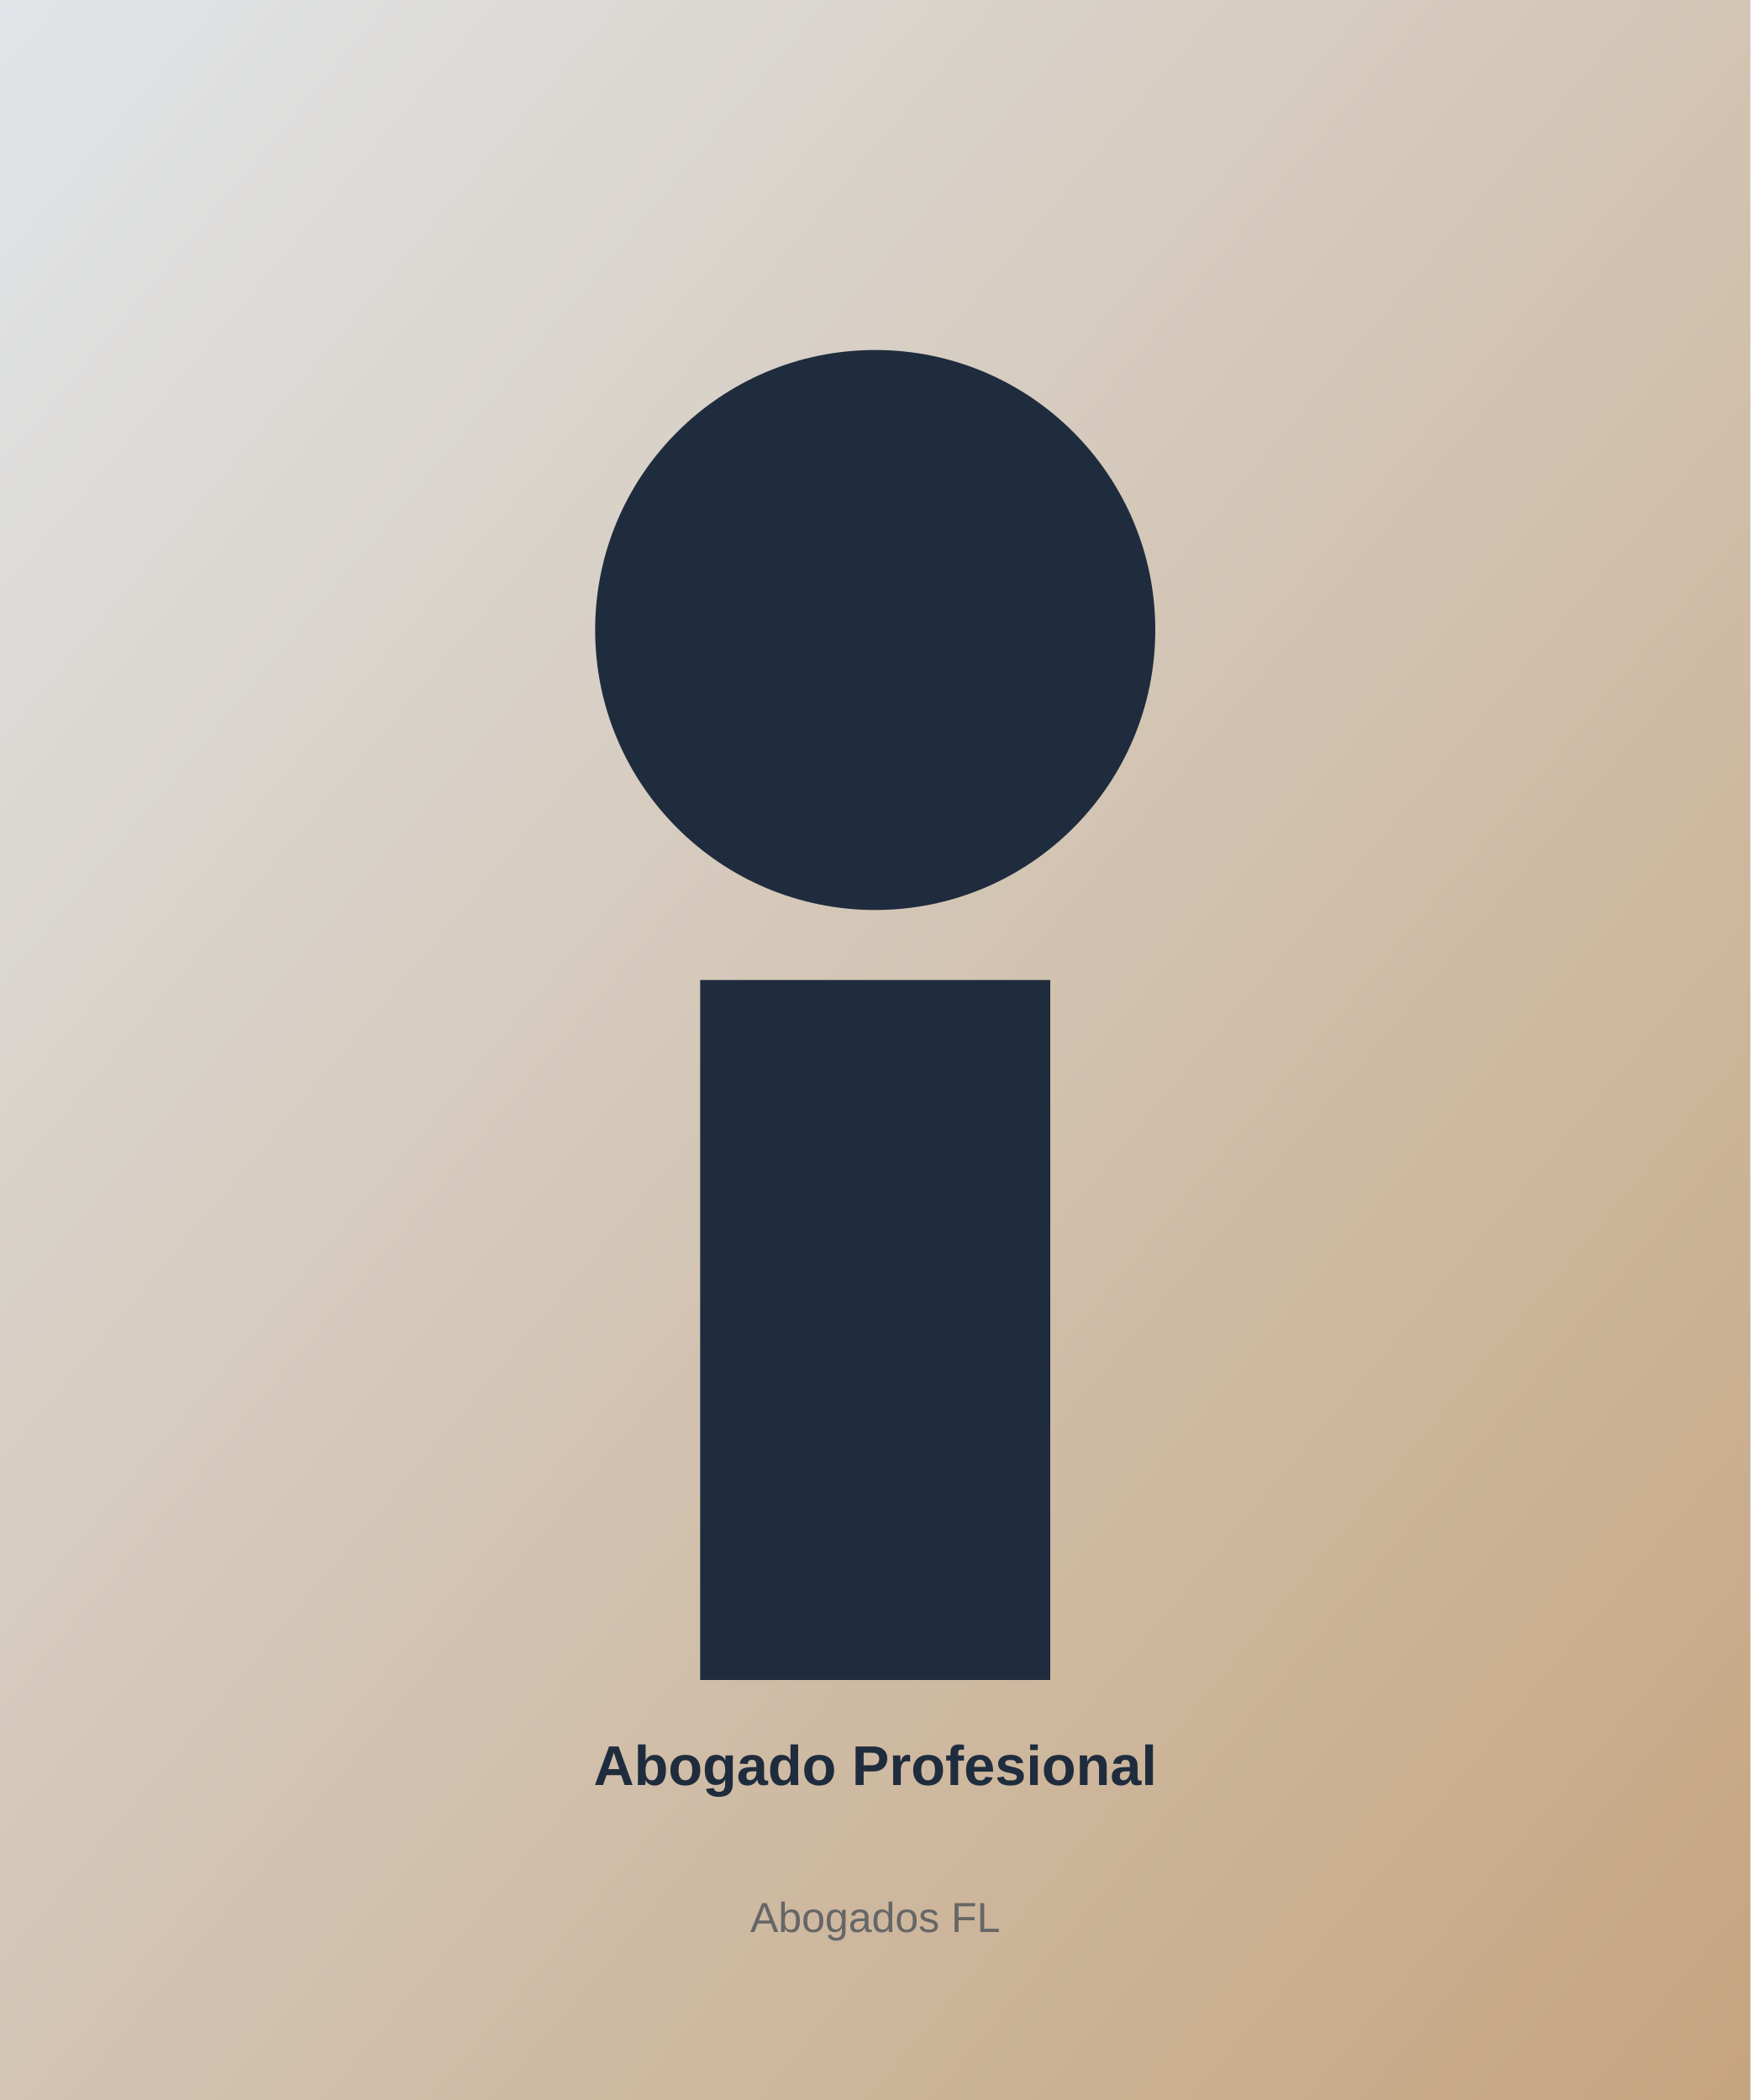
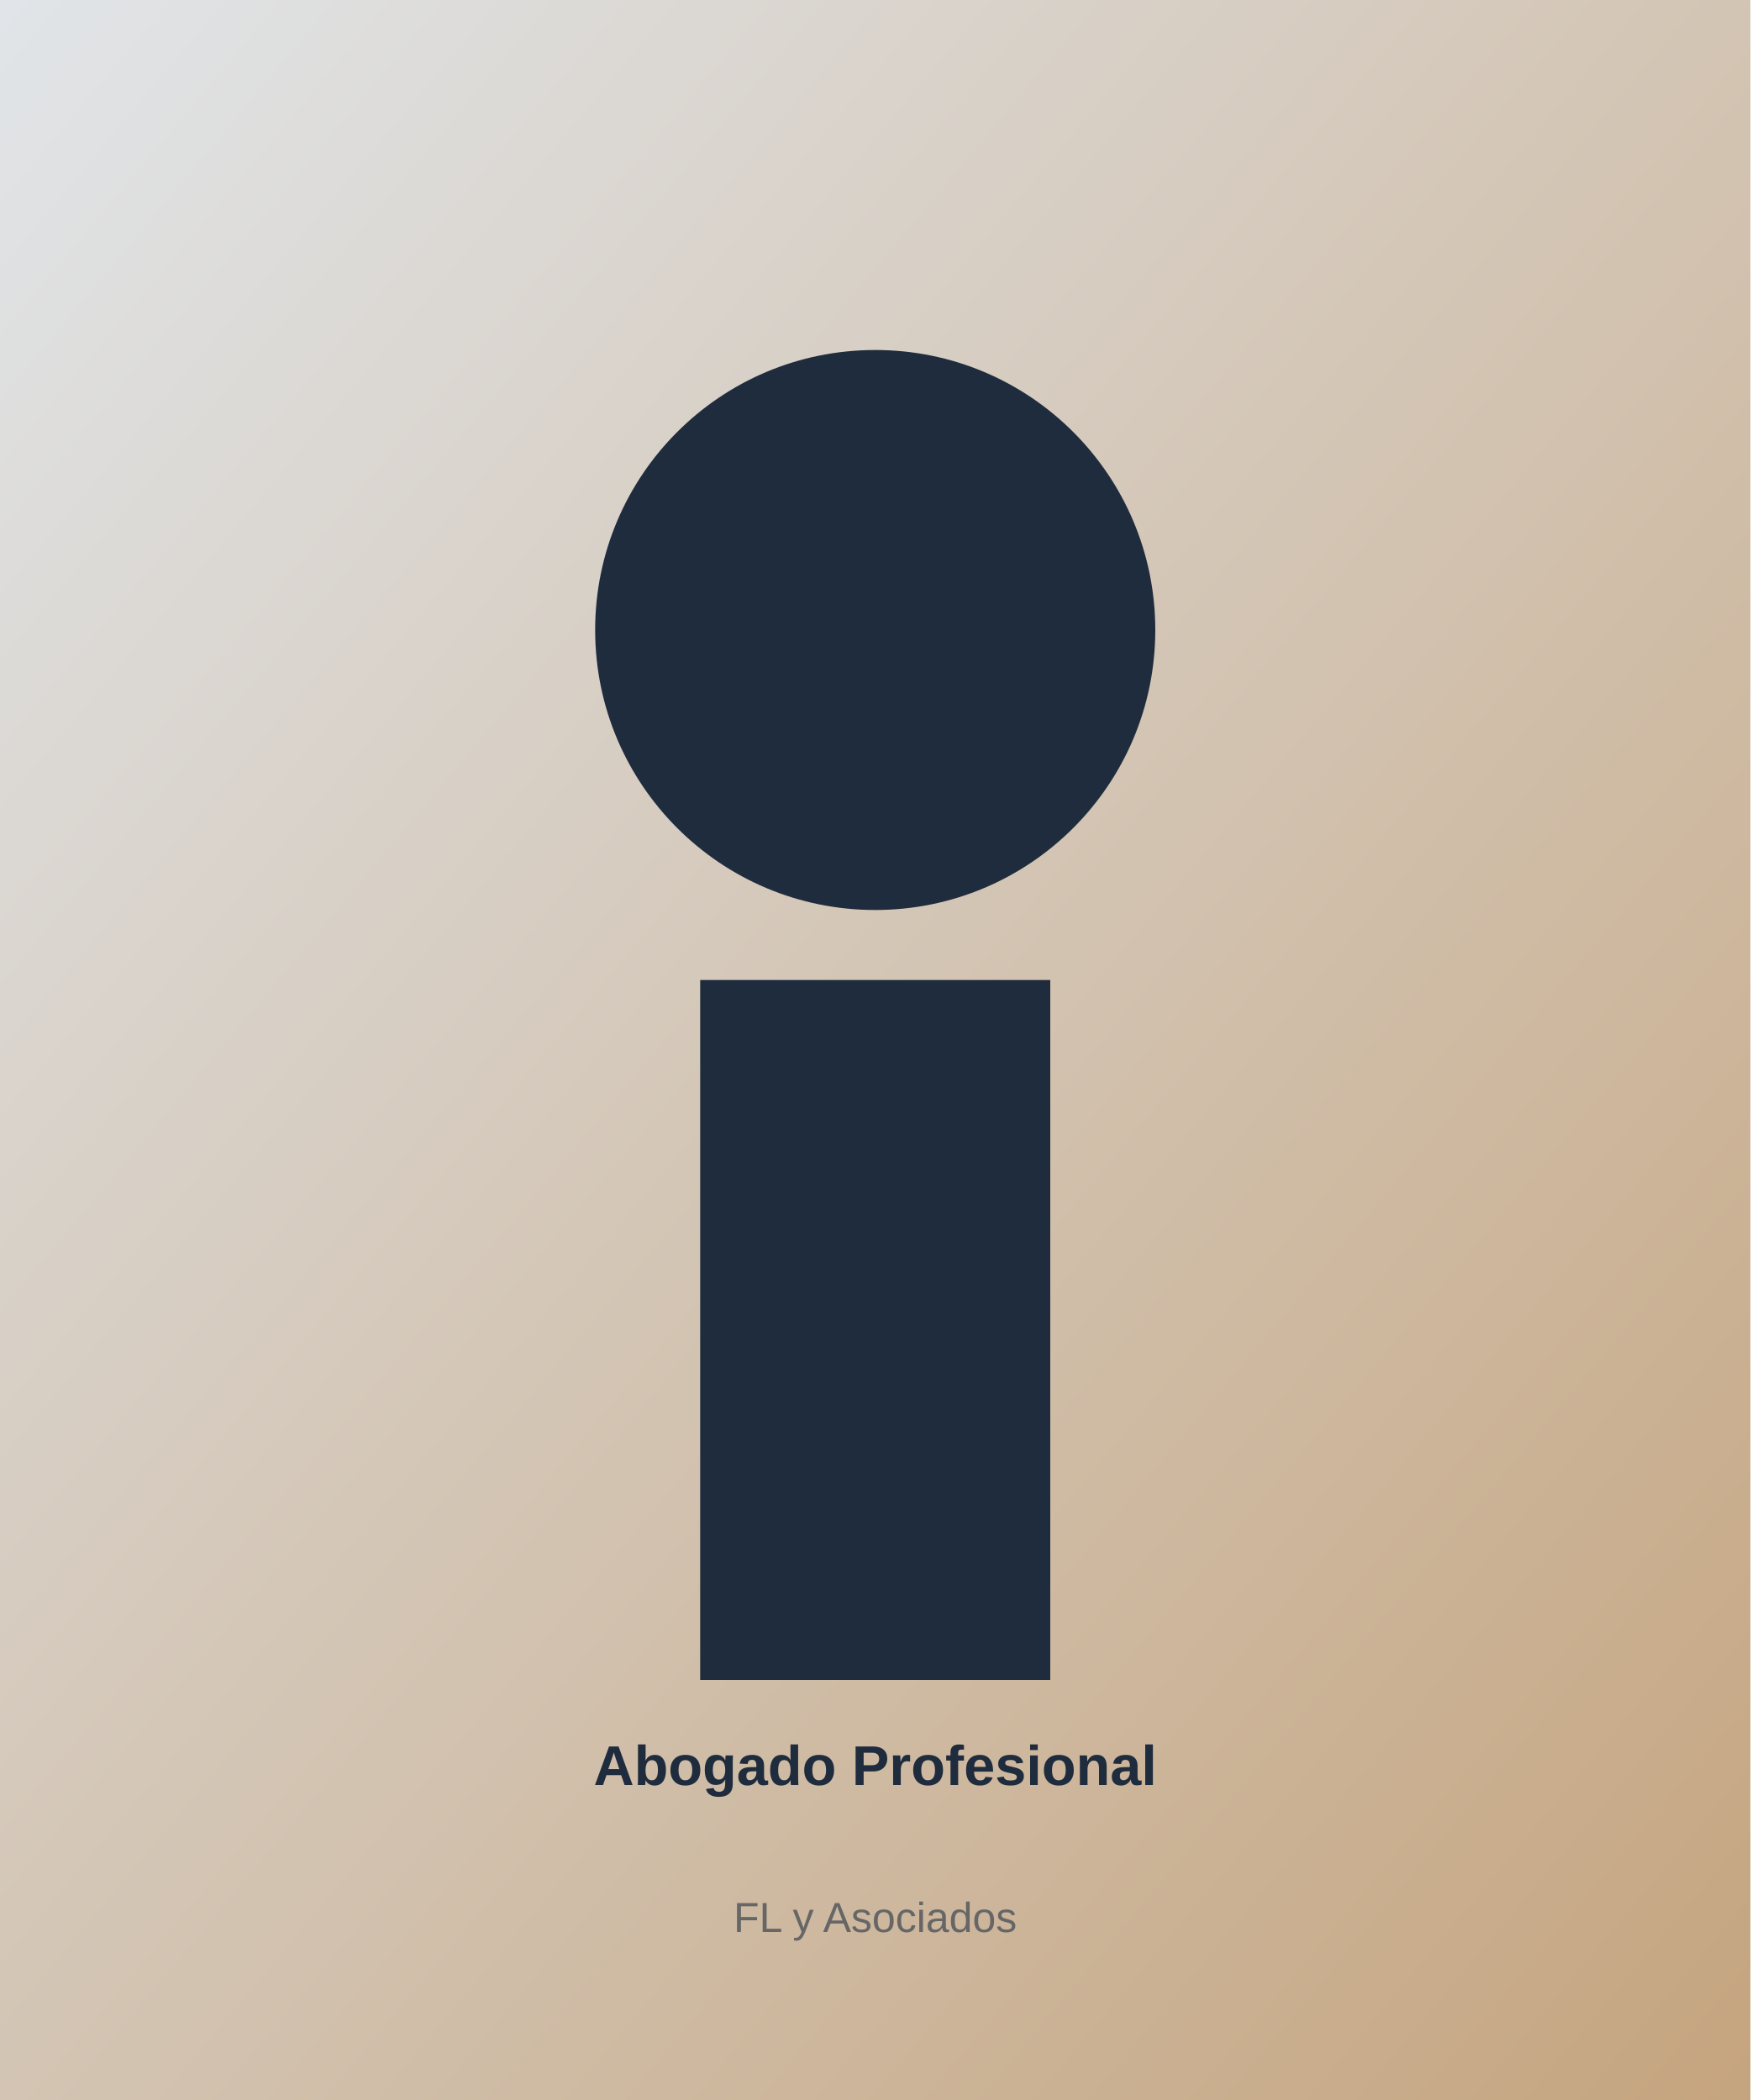
<svg xmlns="http://www.w3.org/2000/svg" width="500" height="600">
  <defs>
    <linearGradient id="portraitGradient" x1="0%" y1="0%" x2="100%" y2="100%">
      <stop offset="0%" style="stop-color:#e1e5e9;stop-opacity:1" />
      <stop offset="100%" style="stop-color:#c5a47e;stop-opacity:1" />
    </linearGradient>
  </defs>
  <rect width="100%" height="100%" fill="url(#portraitGradient)" />
  <circle cx="250" cy="180" r="80" fill="#1f2c3d" />
  <rect x="200" y="280" width="100" height="200" fill="#1f2c3d" />
  <text x="50%" y="85%" font-family="Arial, sans-serif" font-size="16" fill="#1f2c3d" text-anchor="middle" font-weight="bold">Abogado Profesional</text>
-   <text x="50%" y="92%" font-family="Arial, sans-serif" font-size="12" fill="#666" text-anchor="middle">Abogados FL</text>
+   <text x="50%" y="92%" font-family="Arial, sans-serif" font-size="12" fill="#666" text-anchor="middle">FL y Asociados</text>
</svg>
